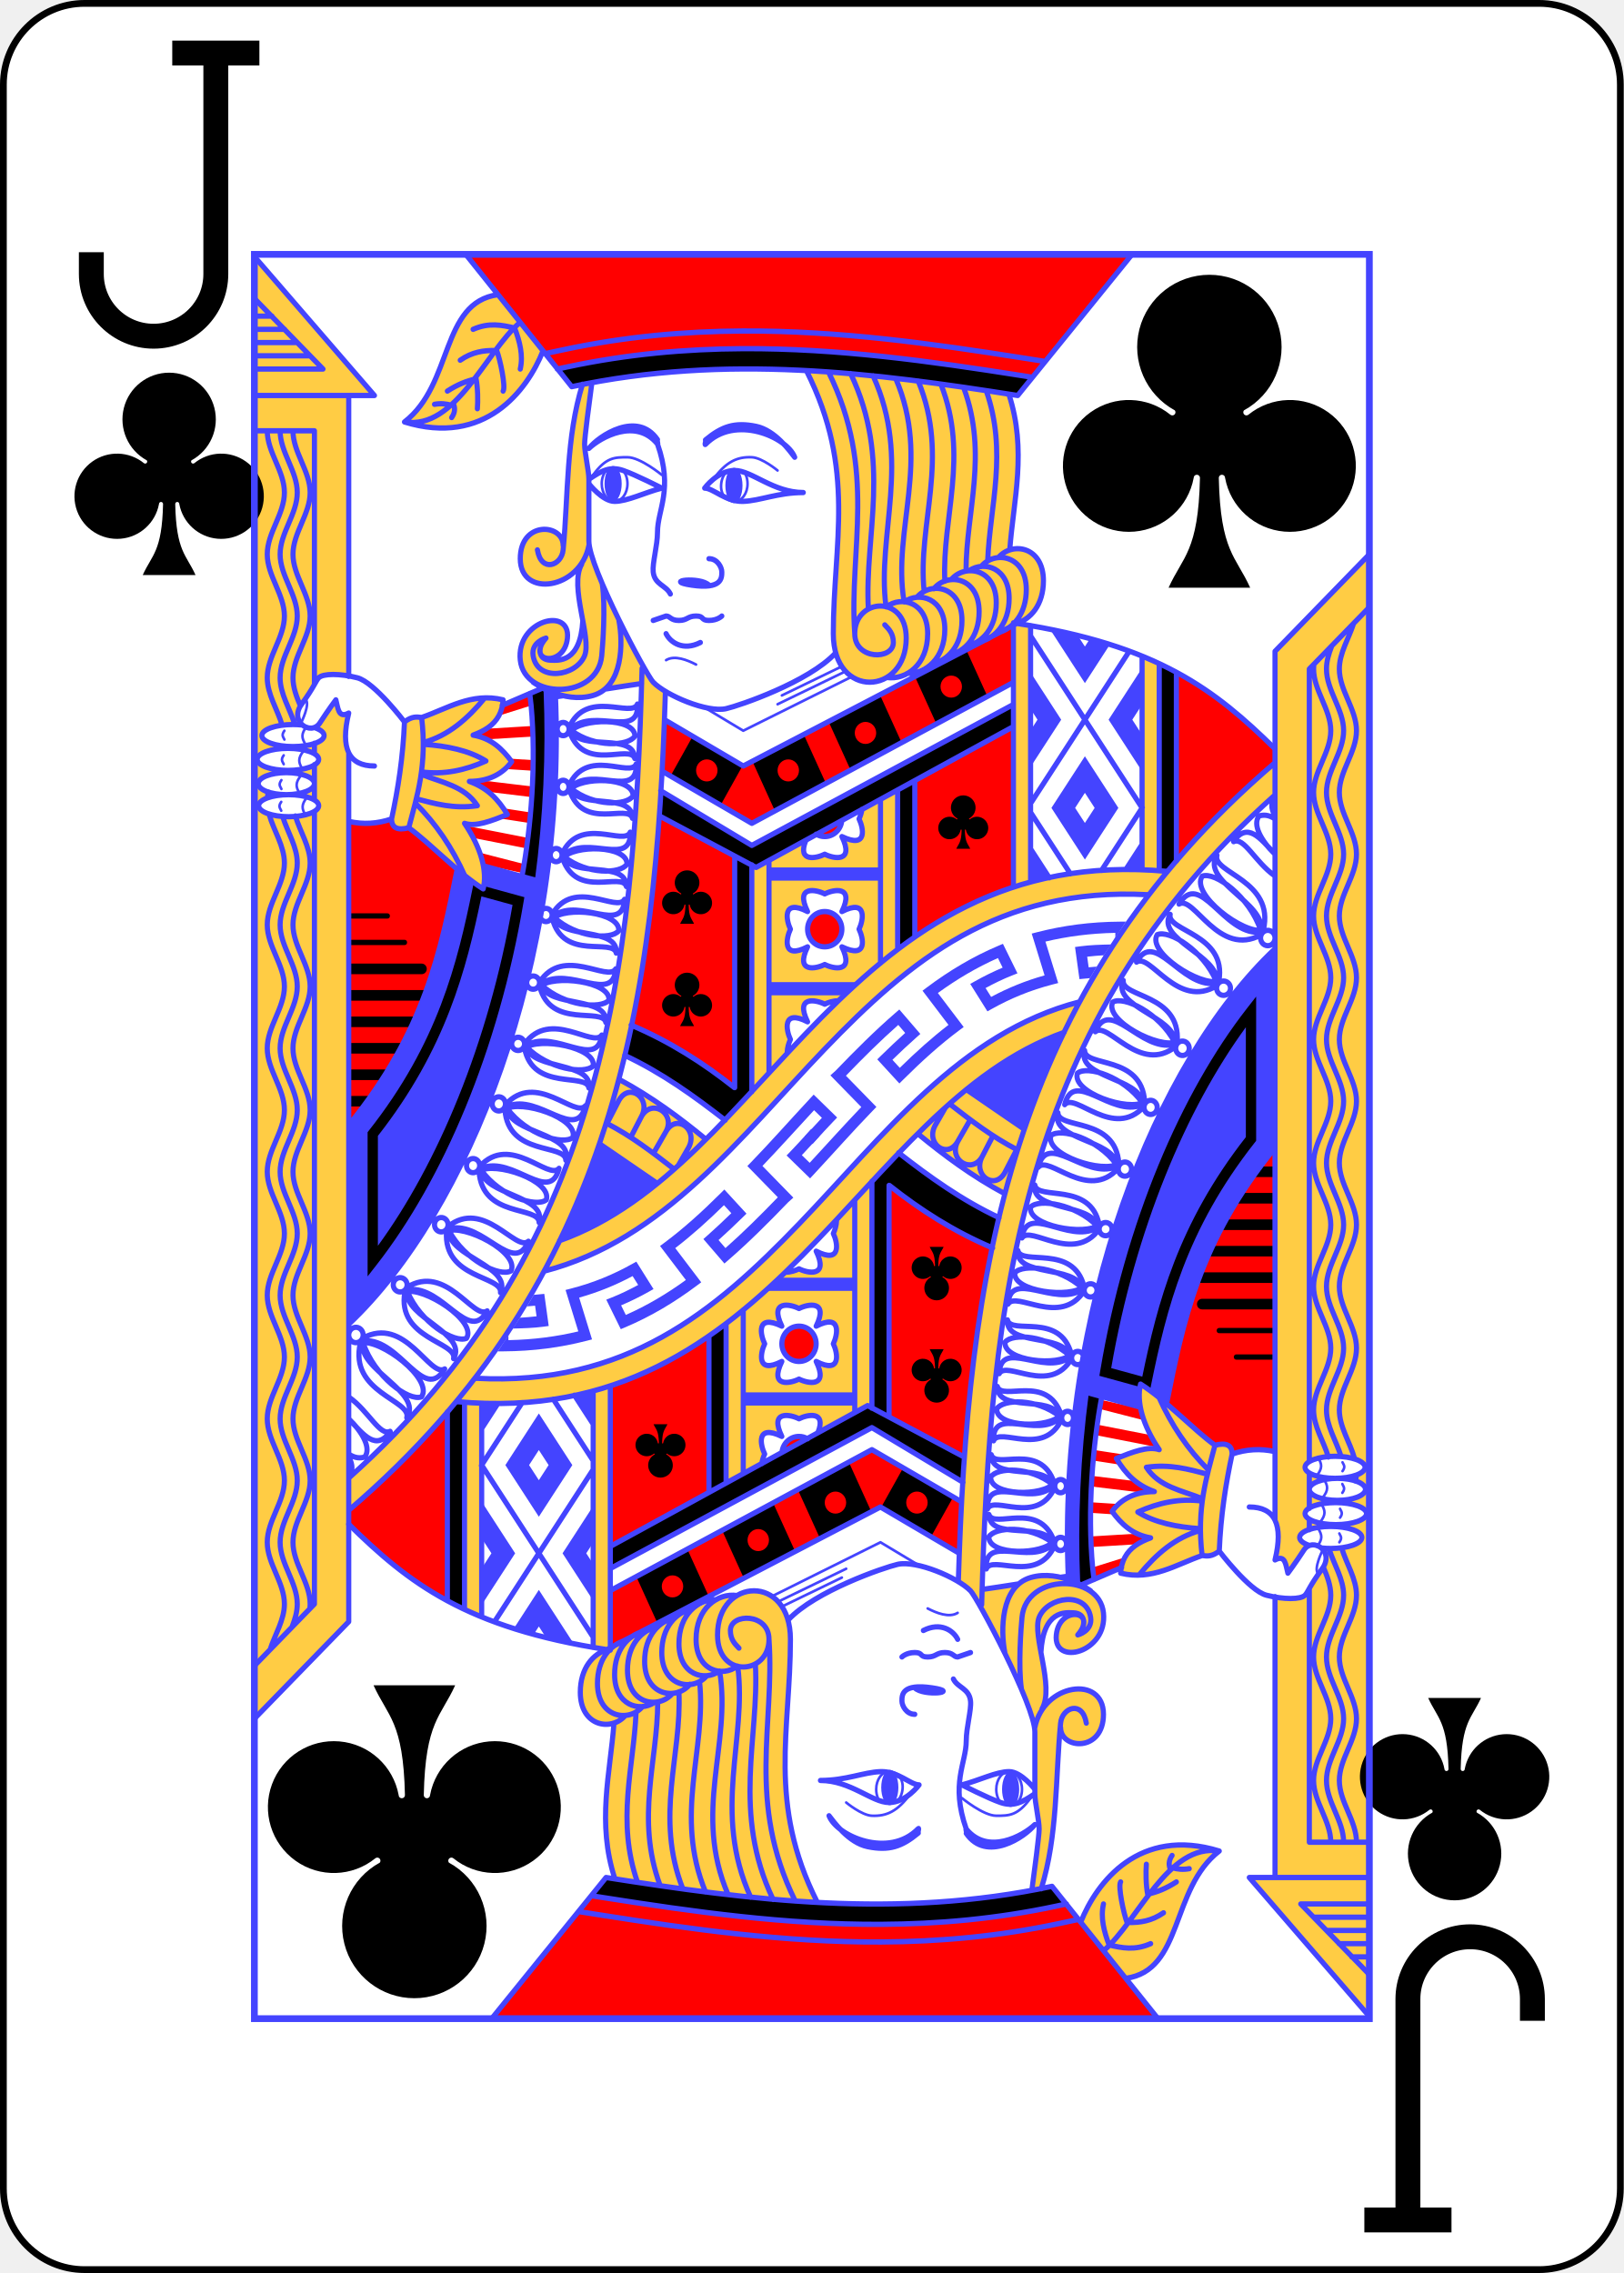
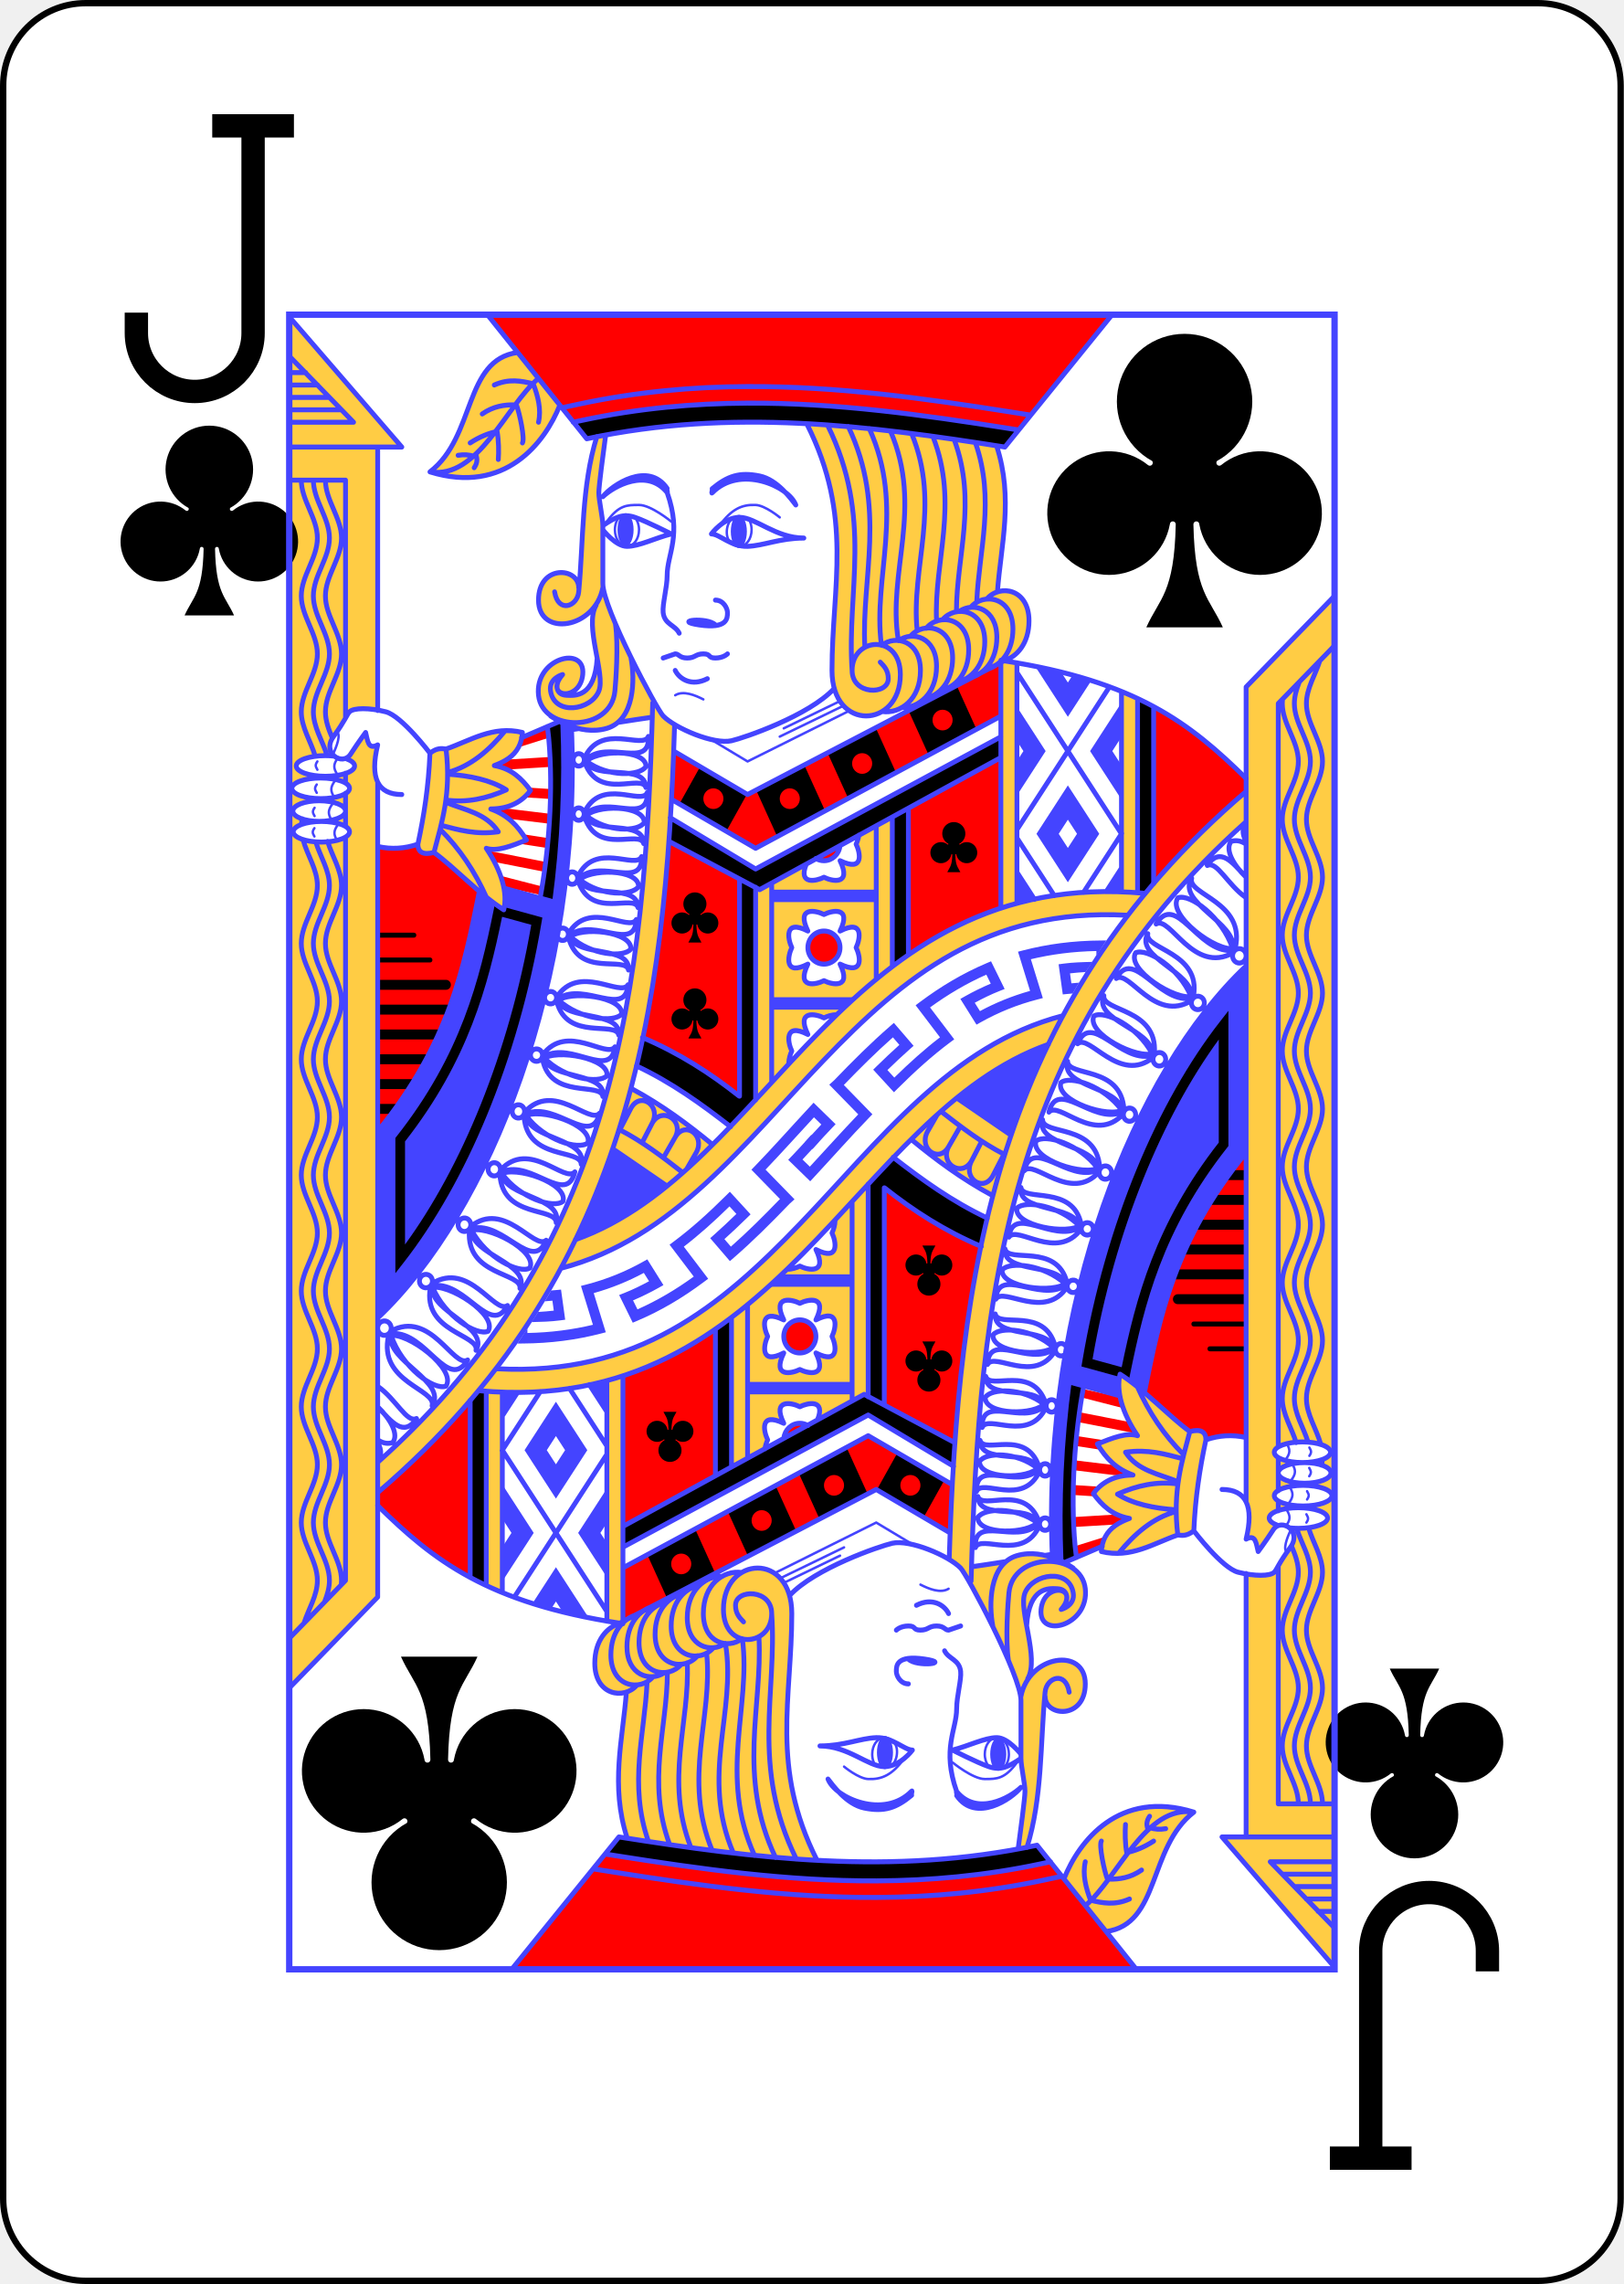
- <svg xmlns="http://www.w3.org/2000/svg" xmlns:xlink="http://www.w3.org/1999/xlink" height="336" preserveAspectRatio="none" viewBox="-120 -168 240 336" width="240">
+ <svg xmlns="http://www.w3.org/2000/svg" xmlns:xlink="http://www.w3.org/1999/xlink" height="360" preserveAspectRatio="none" viewBox="-128 -180 256 360" width="256">
  <defs>
    <symbol id="C-J_svg__h" viewBox="-500 -500 1000 1000" preserveAspectRatio="xMinYMid">
      <path d="M50-460h200m-100 0v710a100 100 0 0 1-400 0v-30" stroke="#000" stroke-width="80" stroke-linecap="square" stroke-miterlimit="1.5" fill="none" />
    </symbol>
    <symbol id="C-J_svg__a" viewBox="-600 -600 1200 1200" preserveAspectRatio="xMinYMid">
      <path d="M30 150c5 235 55 250 100 350h-260c45-100 95-115 100-350a10 10 0 0 0-20 0 210 210 0 1 1-74-201 10 10 0 0 0 14-14 230 230 0 1 1 220 0 10 10 0 0 0 14 14 210 210 0 1 1-74 201 10 10 0 0 0-20 0Z" />
    </symbol>
    <symbol id="C-J_svg__g" preserveAspectRatio="none" viewBox="0 0 1300 2000">
      <path stroke="#44F" stroke-linecap="round" stroke-linejoin="round" stroke-width="3" fill="none" d="M524.942 513.716 570 540l126.33-61.127M61.131 535.04c-6.953 8.523-6.132 13.187-1.56 20.414m-2.135 7.295c-6.953 8.524-6.132 13.187-1.56 20.414m-1.519 7.5c-6.952 8.524-6.131 13.188-1.559 20.415m8.538 4.422c-6.953 8.523-6.132 13.186-1.56 20.414M35 540c-3.99 5.328-1.136 7.235 0 10m-.821 17.915c-3.99 5.328-1.136 7.234 0 10m-2.668 18.12c-3.99 5.327-1.136 7.234 0 10m-.206 14.63c-3.989 5.328-1.136 7.235 0 10M60 505c5 5-5 25-5 25m340-280c15-20 25-20 40-20s40 20 40 20m60 5c15-20 27.855-25.694 45-25 12.009.486 30 15 30 15m-179.851.272c2.982 3.656 4.851 8.9 4.851 14.728 0 11.046-6.716 20-15 20-8.284 0-15-8.954-15-20 0-6.19 2.11-11.724 5.422-15.392m162.6 5.46c1.259 2.926 1.978 6.317 1.978 9.932 0 11.046-6.716 20-15 20-8.284 0-15.87-6.052-15.87-17.097 0-6.372 2.234-12.049 5.716-15.711M610 510l78.911-37.135M615 500l69.819-32.856M480 460c10.058-6.05 25 0 35 5" />
      <use xlink:href="#C-J_svg__a" height="75" width="75" transform="matrix(1 0 0 .972 467 692.036)" />
      <use xlink:href="#C-J_svg__a" height="75" width="75" transform="matrix(1 0 0 .972 467 808.036)" />
      <use xlink:href="#C-J_svg__a" height="75" width="75" transform="matrix(1 0 0 .972 789 607.036)" />
    </symbol>
    <symbol id="C-J_svg__f" preserveAspectRatio="none" viewBox="0 0 1300 2000">
      <path stroke="#44F" stroke-linecap="round" stroke-linejoin="round" stroke-width="6" fill="none" d="m921.558 121.325-25.06-3.83c-105.512-16.133-214.303-31.176-327.25-30.61-67.768.34-137.033 6.298-207.98 21.011l-22.184 4.6M425 415c5 25 5 75-30 85s-70-15-70-15m-215-6.552V160M0 1660l110-110V565.476m-.048 858.315c314.127-261.101 358.266-584.624 369.286-928.327M355.727 1118.1c243.05-83.732 335.925-451.871 708.246-418.671m-726.175 453.229c139.583-35.032 229.006-152.448 327.118-251.727 98.724-99.9 202.375-184.191 377.154-174.997M452.012 469.223C442.44 813.792 407.376 1129.21 110 1387.2m965-913.267v213.594m-20-223.447v234.333m-20-242.953v241.937M905 420.772V711.33m-20-293.637V717.28m3.351-299.037c165.336 24.8 232.033 75.753 301.702 142.32m-778.944 424.69c28.189 14.13 52.952 32.588 77.587 51.208m-63.621-101.327c39.019 20.445 70.87 43.71 100.957 67.668m-94.368-94.825c43.893 20.068 81.163 46.299 117.275 73.607M439.2 873.673c45.426 18.698 84.555 43.2 120.343 70.782M475.757 586.08 580 645l305.052-159.79M473.693 607.989 580 670l305.077-159.802m-413.016 126.29L585 695l299.973-159.663M560 682.157v262.408m20-252.538v257.327m20-262.407v240.492m130-309.623v185.676m20-196.247v180.717m20-191.082v176.714M478.285 527.592 570 580l319.196-161.726M685 765a20 20 0 0 0-20-20 20 20 0 0 0-20 20 20 20 0 0 0 20 20 20 20 0 0 0 20-20v0m-40-20c-15-30 10-25 20-20 10-5 35-10 20 20 30-15 25 10 20 20 5 10 10.599 34.355-20 20 15 30-10 25-20 20-10 5-35 10-20-20-30 15-25-10-20-20-5-10-10-35 20-20v0m-23.778 159.55c.06-5.038 1.919-10.831 3.778-14.55-5-10-10-35 20-20-15-30 10-25 20-20 3.933-1.966 10.186-3.933 15.413-3.77m-25.48-188.945A19.908 19.908 0 0 0 665 660c10.345 0 18.856-7.855 19.894-17.926m23.576-13.042c-.612 4.025-2.04 8.11-3.47 10.968 5 10 10.599 34.355-20 20 15 30-10 25-20 20-9.483 4.741-32.455 9.483-22.013-15.623M402.493 1008.33l67.145 44.763m435.725-620.048 129.764 194.647m.234-.732-47.642 71.463m-81.9-64.693 45.682 68.523m68.494-252.244L905.982 621.026m-.432 53.763 21.318 31.977m89.298-9.553 18.834-28.25m-596.075 331.712 12.606-23.725c12.106-20.216 39.572-3.424 28.547 17.13l-14.46 24.478m14.46-24.477c12.105-20.216 37.365-2.357 26.34 18.198l-12.107 20.494m-83.202-47.52 14.082-26.501c12.105-20.216 37.365-2.357 26.34 18.198M70 487.069V200H0m70 366.092v-11.905m0 64.245v-40.025M0 1600l70-70V631.363M0 160h140L0 2.5M0 130h80L0 50m315 845a7.5 7.5 0 0 1-7.5 7.5 7.5 7.5 0 0 1-7.5-7.5 7.5 7.5 0 0 1 7.5-7.5 7.5 7.5 0 0 1 7.5 7.5v0m0 0c30-40 80 5 90-10m-90 15c9.92 49.006 72.409 27.16 75 45m-72.033-48.796C350.854 878.304 400 925 405 885m-15 60c5-30-66.33-20.364-72.418-46.242C342.272 923.29 385 930 395 920m0 0c4.031-20.98-63.4-33.217-80-20m17.448-74.874a7.46 7.5 0 0 1-7.022 7.916 7.46 7.5 0 0 1-7.874-7.06 7.46 7.5 0 0 1 7.022-7.915 7.46 7.5 0 0 1 7.874 7.059v0m0 0c27.52-41.649 79.731.42 88.81-15.126m-88.526 20.118c12.637 48.359 73.452 22.978 77.04 40.641m-74.309-44.601c31.642-19.749 83.102 24.062 85.794-16.158m-11.486 60.759c3.26-30.237-67.029-16.541-74.545-42.029 25.913 23.082 68.727 27.34 78.09 16.784m0 0c2.81-21.176-64.85-29.54-80.584-15.396m14.37-81.813a7.124 7.5 0 0 1-6.53 8.077 7.124 7.5 0 0 1-7.673-6.874 7.124 7.5 0 0 1 6.53-8.078 7.124 7.5 0 0 1 7.672 6.875v0m0 0c25.359-42.278 76.13-1.433 84.456-17.187m-84.075 22.17c13.127 48.053 70.631 21.265 74.444 38.84m-71.923-42.862c29.775-20.479 79.868 22.124 81.554-18.148m-9.631 61.01c2.448-30.304-64.358-14.978-72.093-40.284 25.246 22.472 66.216 25.733 74.922 14.964m0 0c2.219-21.237-62.563-28.025-77.273-13.52m11.128-73.528a6.852 7.5 0 0 1-5.623 8.638 6.852 7.5 0 0 1-7.892-6.156 6.852 7.5 0 0 1 5.623-8.638 6.852 7.5 0 0 1 7.892 6.156v0m0 0c20.982-44.415 72.84-8.312 79.582-24.76m-78.826 29.69c16.35 46.688 69.352 14.8 74.385 31.965m-72.285-36.2c26.925-23.096 78.27 14.82 76.726-25.455m-4.441 61.655c-.032-30.414-62.847-9.104-72.245-33.617 25.955 20.107 65.47 19.652 72.969 8.134m0 0c.46-21.358-62.15-22.264-75.109-6.481m7.302-82.28a6.762 7.5 0 0 1-5.549 8.638 6.762 7.5 0 0 1-7.787-6.155 6.762 7.5 0 0 1 5.549-8.638 6.762 7.5 0 0 1 7.787 6.155v0m0 0c20.705-44.414 71.877-8.31 78.53-24.76m-77.783 29.691c16.133 46.688 68.434 14.8 73.4 31.965m-71.329-36.2c26.57-23.096 77.236 14.82 75.712-25.455m-4.383 61.655c-.031-30.414-62.016-9.104-71.29-33.617 25.613 20.107 64.606 19.652 72.005 8.134m0 0c.453-21.358-61.329-22.264-74.115-6.482m-.617-70.649a6.924 7.5 0 0 1-5.482 8.79 6.924 7.5 0 0 1-8.114-5.939 6.924 7.5 0 0 1 5.482-8.788 6.924 7.5 0 0 1 8.114 5.937v0m0 0c20.172-44.972 73.387-10.296 79.818-26.923m-78.94 31.832c17.59 46.228 70.394 12.902 75.873 29.925m-73.85-34.216c26.666-23.823 79.404 12.68 76.917-27.541m-3.067 61.757c-.732-30.403-63.693-7.386-73.751-31.635 26.682 19.393 66.587 17.859 73.896 6.14m0 0c-.028-21.363-63.293-20.56-76.019-4.43m-75.003 422.41a7.73 8.033 0 0 1-8.614 6.994 7.73 8.033 0 0 1-6.73-8.952 7.73 8.033 0 0 1 8.614-6.994 7.73 8.033 0 0 1 6.73 8.953v0m0 0c35.715-38.606 81.208 15.761 93.322 1.12m-93.95 4.195c3.99 53.393 70.658 38.328 71.067 57.632m-67.555-61.28c35.89-14.734 80.297 41.324 90.438-.546m-22.883 61.826c8.884-31.24-65.294-30.31-68.27-58.615 22.174 29.303 65.04 42.016 76.526 32.69m0 0c6.76-21.777-60.682-43.59-79.323-31.707m-29.438 64.735a7.673 8.013 0 0 1-8.611 6.894 7.673 8.013 0 0 1-6.601-8.993 7.673 8.013 0 0 1 8.611-6.895 7.673 8.013 0 0 1 6.601 8.994v0m0 0c35.786-38.17 80.466 16.492 92.617 2.003m-93.287 3.293c3.494 53.295 69.797 38.9 70.035 58.16m-66.517-61.766c35.752-14.356 79.338 41.981 89.77.313m-23.253 61.452c9.09-31.076-64.543-30.852-67.25-59.113 21.753 29.439 64.189 42.526 75.67 33.333m0 0c6.9-21.658-59.849-44.056-78.455-32.38m-36.445 62.888a7.898 8.152 0 0 1-9.768 5.591 7.898 8.152 0 0 1-5.417-10.083 7.898 8.152 0 0 1 9.768-5.59 7.898 8.152 0 0 1 5.417 10.082v0m0 0c41.975-32.814 79.54 29.179 94.014 16.5m-95.464-11.276c-4.174 54.178 65.425 50.061 62.873 69.478m-58.768-72.556c38.486-8.856 74.693 54.653 91.36 14.353m-32.592 58.203c13.765-29.85-61.244-41.14-59.899-70.002 17.878 33.026 59.188 52.832 72.213 45.377m0 0c10.168-20.716-54.549-53.693-75.187-44.853m-46.547 63.697a8.084 8.122 0 0 1-10.525 4.484 8.084 8.122 0 0 1-4.463-10.574 8.084 8.122 0 0 1 10.525-4.484 8.084 8.122 0 0 1 4.463 10.574v0m0 0c46.14-27.976 77.917 37.499 93.971 26.5m-95.991-21.48c-9.891 53.224 61.377 56.662 56.757 75.624m-52.258-78.231c40.094-4.618 70.332 62.213 91.492 24.087m-39.234 54.144c17.119-28.087-58.05-47.373-53.675-75.823 14.756 34.651 54.74 58.735 68.773 52.756m0 0c12.507-19.426-49.928-59.087-71.855-52.558m-49.471 52.58a8.414 8.715 0 0 1-11.224 4.093 8.414 8.715 0 0 1-3.953-11.625 8.414 8.715 0 0 1 11.225-4.093 8.414 8.715 0 0 1 3.952 11.625v0m0 0c49.745-26.853 78.519 45.406 95.909 34.71m-98.333-29.471c-13.72 56.334 60.095 64.816 54.068 84.812m-49.225-87.3c41.951-2.245 69.039 71.363 93.49 31.958m-44.265 55.342c19.603-28.926-57.24-54.644-50.853-84.816 13.087 38.102 53.066 66.587 68.032 61.13m0 0c14.25-19.962-48.045-66.642-71.247-61.126m-13.256-21.474c138.54-127.437 254.35-406.803 240.607-714.842M128.5 1363.393c8.2-9.592-2.313-28.257-18.5-43.393m0 40c7.738 5.04 13.61 4.707 18.5 3.393M110 1385c5.306-6.524 4.355-12.857 1.003-19.872M110 1320c17.69 18.562 31.778 36.964 48.47 14.665m-47.766-38.872c22.17 15.197 35.716 44.345 47.537 38.425m-47.928-347.382c88.672-105.989 107.121-197.833 126.14-289.792M15 200c0 24.267 20 45.733 20 70 0 24.267-20 45.733-20 70m2.257 294.906C22.49 653.366 35 670.807 35 690c0 24.267-20 45.733-20 70m1.199-150.676a54.338 54.338 0 0 0-.988 6.295M15 340c0 24.267 20 45.733 20 70 0 24.267-20 45.733-20 70 0 18.667 11.834 35.676 17.296 53.577M15 760c0 24.267 20 45.733 20 70 0 24.267-20 45.733-20 70 0 24.267 20 45.733 20 70 0 24.267-20 45.733-20 70 0 24.267 20 45.733 20 70 0 24.267-20 45.733-20 70 0 24.267 20 45.733 20 70 0 24.267-20 45.733-20 70 0 24.267 20 45.733 20 70 0 24.267-20 45.733-20 70 0 24.267 20 45.733 20 70 0 17.992-10.994 34.445-16.68 51.64M30 200c0 24.267 20 45.733 20 70 0 24.267-20 45.733-20 70m3.147 297.832C38.78 655.219 50 671.824 50 690c0 24.267-20 45.733-20 70m0-420c0 24.267 20 45.733 20 70 0 24.267-20 45.733-20 70 0 18.21 11.261 34.842 16.883 52.264M30 760c0 24.267 20 45.733 20 70 0 24.267-20 45.733-20 70 0 24.267 20 45.733 20 70 0 24.267-20 45.733-20 70 0 24.267 20 45.733 20 70 0 24.267-20 45.733-20 70 0 24.267 20 45.733 20 70 0 24.267-20 45.733-20 70 0 24.267 20 45.733 20 70 0 24.267-20 45.733-20 70 0 24.267 20 45.733 20 70 0 8.743-2.596 17.123-5.918 25.4M45 200c0 24.267 20 45.733 20 70 0 24.267-20 45.733-20 70m2.774 296.652C53.267 654.469 65 671.413 65 690c0 24.267-20 45.733-20 70m0-420c0 24.267 20 45.733 20 70 0 24.267-20 45.733-20 70 0 11.029 4.13 21.479 8.638 31.876M45 760c0 24.267 20 45.733 20 70 0 24.267-20 45.733-20 70 0 24.267 20 45.733 20 70 0 24.267-20 45.733-20 70 0 24.267 20 45.733 20 70 0 24.267-20 45.733-20 70 0 24.267 20 45.733 20 70 0 24.267-20 45.733-20 70 0 24.267 20 45.733 20 70 0 24.267-20 45.733-20 70 0 24.267 20 45.733 20 70 0 1.502-.077 2.993-.22 4.475M0 115h64.04M0 100h48.85M0 85h35.304M0 70h20.525M140 580c-29.95-.016-40.027-19.94-30-60-12.409 6.549-12.465-6.157-15-15 0 0-8.695 11.232-18.695 26.232S40 530 55 510s16.464-26.464 20-30c5-5 25-5 45 0s55 50 55 50c-1.704 40.187-7.5 76.003-15 110-16.58 5.56-33.036 6.416-49.377 2.902m-39.25-106.008c6.157 2.24 9.932 5.263 9.932 8.59 0 6.904-16.254 12.5-36.305 12.5-20.05 0-36.305-5.596-36.305-12.5 0-6.903 16.254-12.5 36.305-12.5 3.53 0 6.943.174 10.17.497M75 572.5A35.858 12.5 0 0 1 39.142 585a35.858 12.5 0 0 1-35.858-12.5A35.858 12.5 0 0 1 39.142 560 35.858 12.5 0 0 1 75 572.5v0M70 600a32.742 12.5 0 0 1-32.742 12.5A32.742 12.5 0 0 1 4.516 600a32.742 12.5 0 0 1 32.742-12.5A32.742 12.5 0 0 1 70 600v0m5 25a35 12.5 0 0 1-35 12.5A35 12.5 0 0 1 5 625a35 12.5 0 0 1 35-12.5A35 12.5 0 0 1 75 625v0m100-95c9.012-6.7 14.397-5.617 20-5 6.602 53.925-5.186 88.42-15 125-13.357 3.344-19.993-.02-20-10m35-115c30-10 58.099-28.711 95-20-.465 7.087-2.195 12.971-4.912 17.916-6.1 11.098-17.174 17.466-30.088 22.084 21.582 3.661 34.214 15.941 45 30-10.033 13.45-26.23 22.431-49.384 22.463C271.315 604.685 284.062 617.311 295 635c-18.492 7.153-37.007 14.354-50 10 19.29 27.697 26.76 54.112 21.773 74.31-29.698-18.115-61.71-51.734-86.773-69.31m88.59-147.135c-19.968 23.702-42.548 42.82-71.626 50.534l.314 2.013c27.15 1.82 53.022 6.851 72.722 18.898-24.548 10.717-49.297 15.727-74.99 12.402l-.156 2.754C218.16 598.765 244.968 602.452 260 625c-27.967 3.853-49.066-2.197-70.957-7.73l-1.28 4.911c23.946 23.099 43.122 50.723 57.776 82.638M409.668 492.69c15.885-2.427 31.2-4.717 41.922-6.162M340.523 503.13c2.789-.3 10.017-1.361 19.684-2.831m-71.397 11.03 47.735-19.89 3.637 2.779C343.136 565.525 339.937 637.433 330 710l-62.98-16.795m54.034-195.467c.59 4.567 1.12 9.137 1.594 13.71 6.125 64.647.077 137.84-10.709 193.962m331.864-573.234C701.96 244.697 675 327.057 675 430c0 75 85 70 85 5 0-50-60-45.311-60-5 0 30 45 30 45 10 0-10-5-15-10-20m-65.66-286.734C726.4 245.602 693.068 334.167 700 430m-4.81-294.927c48.26 98.566 16.053 183.258 20.658 266.387m5.503-263.866c45.155 96.517 4.145 179.666 15.029 261.376m11.355-258.233c41.295 93.23-4.038 170.597 9.713 252.602m16.505-249.799c37.353 87.708-1.183 161.464 6.958 238.512m19.498-235.006c33.11 81.81 1.072 151.58 4.616 223.483m22.071-219.178c28.606 75.47 2.72 140.802 2.65 207.296m23.588-203.944c24.95 69.449 4.407 130.388 1.698 191.728m24.67-187.792c21.365 63.523 5.329 120.003 1.027 176.354m-143.53 144.64C760.058 482.814 785 465.21 785 430c0-35.78-30.724-43.554-48.2-30.312m24.594 75.296C783.006 475.603 805 458.064 805 425c0-35.174-29.693-43.284-47.303-30.966m31.793 70.333C808.17 460.965 825 443.922 825 415c0-38.859-36.24-44.685-52.39-26.43m36.808 65.81C828.128 451.01 845 433.96 845 405c0-39.224-36.924-44.792-52.84-25.909m37.675 65.212C848.378 440.754 865 423.743 865 395c0-39-36.504-44.727-52.566-26.23m33.91 70.213C864.27 434.82 880 417.962 880 390c0-34.529-28.614-42.977-46.321-31.623m34.026 70.264C885.06 423.957 900 407.251 900 380c0-39.087-36.667-44.753-52.673-26.106m40.274 64.775C905 414.024 920 397.306 920 370c0-38.91-36.337-44.7-52.455-26.357M393.488 145.734C390.692 165.756 385 207.455 385 215c0 10 5 30 5 40v70c0 30 67.094 152.094 75 160 15 15 63.177 34.874 85 30 15.768-3.522 96.225-30.183 127.66-63.115M382.577 147.228C363.268 207.665 366.103 272.149 360 335c-1.733 17.844-25.582 26.283-30 0m60-5c-10 50-80 60-80 15 0-43.27 50-40 50-15m21.642 21.232c-15 25 12.013 83.235 3.358 103.768-9.923 23.54-55 30-60 0-2.6-15.596 15-20 15-20m42.947-20c-2.874 48.28-28.15 45.347-37.947 45-14.99-.53-15-15-5-25m65.624-61.475c4.03 25.81.438 70.852-.624 81.475-5 50-90 50-95 5s58.774-61.204 55-25c-3.544 33.995-49.455 27.568-25 0m140-5c5 10 20 20 40 10m-55-25 15-5c5 0 5 5 15 5s10-5 20-5 5 5 15 5 15-5 15-5M390 220c11.318-14.134 56.376-43.415 80-10-1.4-1.496 1.277 6.539 0 5-25.008-30.136-66.371-7.783-80 5v0m240 10c-5.438-6.79-22.697-30.54-45-35-25-5-40 0-59.073 15.4 1.4-1.495-1.412 6.417 0 5C560.27 180.948 621.088 207.037 630 230v0m-160-15c18.673 51.658 0 74.505 0 100 0 15-6.095 35.06-5 45 1.595 14.471 15 15 20 25m45-10c-10-10-55-5-20 0s35-7.929 35-15c0-5-5-15-15-15m-5-80s15-20 35-20 45 25 80 25c-30 0-50.011 9.323-70 10-20.5.695-35-15-45-15m-135-10c15-10 25-15 40-10s45 20 45 20m0 0c-20 5-40 15-55 15-14.142 0-30-20-30-20M246.47 0 370 150c180.66-37.466 351.908-15.7 520 10L1023.334 0m-116.54 139.3-13.317-2.036c-105.3-16.1-212.93-30.902-324.065-30.362-66.68.325-134.623 6.172-204.082 20.577l-12.231 2.537m-69.053-84.328C216.752 54.57 232.09 147.182 175 190c93.311 27.993 143.088-35.437 161.516-80.608M175 190c59.99 9.23 94.425-79.494 134.753-112.881M310 130c3.622-15.522-.587-31.178-6.695-46.867M255 85c18.364-7.903 33.498-4.91 48.503-1.48M240 120c13.663-9.296 27.374-11.325 41.122-10.975M290 155c3.267-4.481-3.393-36.023-7.714-46.574M225 155c11.905-7.533 22.973-11.691 33.555-13.886M260 175c.69-8.732.615-23.442-1.616-34.617M210 170c7.27-1.286 13.646-.613 19.568 1.056M230 185c4.485-6.253 3.934-11.496 1.8-16.426" />
    </symbol>
    <symbol id="C-J_svg__e" preserveAspectRatio="none" viewBox="0 0 1300 2000">
      <path d="m585 695-112.856-59.18c.731-9.553 1.333-18.454 1.722-27.602L580 670l305.039-160.324-.053 25.051zM439.549 873.41c-2.2 11.53-4.911 23.275-7.842 34.768 43.85 19.867 81.12 46.098 116.906 73.456 10.374-10.762 21.013-21.808 31.527-32.625l-.117-256.779-20.258-10.25.006 262.53c-36.017-27.637-75.146-52.14-120.222-71.1Zm310.716-85.641-.604-180.377 20.091-10.554.412 176.78c-6.544 4.53-13.14 9.181-19.899 14.151zm324.92-313.856c-6.31-3.433-13.043-6.743-20.117-9.89l-.189 234.526c2.932.357 6.003.605 9.371 1.009 3.682-3.877 7.134-7.871 10.693-11.942zM330 710c10.133-73.998 13.26-147.311 10-220l-18.949 7.817a492.988 492.988 0 0 1 1.597 13.631c6.125 64.647.077 137.84-10.633 193.87zM110.427 966h16.215l9.031-12h-25.04zm-.205-30h38.588l6.19-12h-45.6zm.082-60h72.578l4.926-12h-78.085zm.123 30h56.65l6.158-12h-63.013zm-.123-60h85.714l4.516-12h-90.23zm.58-30H195a6 6 0 1 0 0-12h-84.696zm-.87-33H175c4.057.057 4.057-6.057 0-6h-64.986zm0-30H155c4.057.057 4.057-6.057 0-6h-45.567zm145.617-40.064-1.3 6.197c-17.76 84.66-40.19 174.694-120.991 274.336L132 995.12v163.473l10.682-13.32c76.408-95.293 141.945-241.846 171.152-411.163l.934-5.404zm9.094 14.845L301 737.455c-27.925 157.173-87.591 294.068-157 386.414V999.31c79.262-98.45 103.144-188.696 120.725-271.528zm489.61-174.92-25.054-53.687-59.849 30.324 25.747 55.171M712.5 530c6.904 0 12.5 5.596 12.5 12.5s-5.596 12.5-12.5 12.5-12.5-5.596-12.5-12.5 5.596-12.5 12.5-12.5zm57.568-51.64 25.16 53.914 59.387-31.313-24.425-52.34zm42.432-.86c6.904 0 12.5 5.596 12.5 12.5s-5.596 12.5-12.5 12.5S800 496.904 800 490s5.596-12.5 12.5-12.5zm-231.775 97.267 26.03 55.778 59.722-30.594-26.014-55.744zM622.5 572.5c6.904 0 12.5 5.596 12.5 12.5s-5.596 12.5-12.5 12.5S610 591.904 610 585s5.596-12.5 12.5-12.5zm-111.572-25.996-25.942 45.227 58.425 32.917 25.905-45.162zm26.793 31.3c3.974 5.646 2.62 13.443-3.025 17.417-5.646 3.974-13.443 2.62-17.417-3.025-3.974-5.646-2.62-13.443 3.025-17.417 5.646-3.974 13.443-2.62 17.417 3.025zM906.793 139.3l-13.316-2.036c-105.3-16.1-212.93-30.902-324.065-30.362-66.68.325-134.623 6.172-204.082 20.577l-12.118 2.404L370 150c180.66-37.466 351.908-15.7 520 10l16.937-20.325L1040-20" />
    </symbol>
    <symbol id="C-J_svg__d" preserveAspectRatio="none" viewBox="0 0 1300 2000">
      <path fill="#44F" d="M599.754 695H730.09l-.205 15h-129.72Zm0 130h103.858l-15.188 15h-87.85zm305.34-350.896-.1 41.316 8.055 12.08-8.111 12.168-.1 41.611L940.69 527.5zm129.521-4.565-38.64 57.961L1035 586.037l-.137-41.668-11.246-16.869 11.135-16.701Zm-107.162-44.822 40.881 61.32 29.14-43.71-23.673-5.954-5.467 8.201-7.668-11.506zm40.881 144.246L929.309 627.5l39.025 58.537 19.512-29.267 19.511-29.27-19.511-29.27Zm0 41.463.375.562 11.006 16.512-11.006 16.512-.375.562-11.383-17.074Zm-63.348 100.991c6.917-1.744 13.964-3.413 21.508-4.781l-21.22-31.594zm111.296-14.15L1035 668.942l.136 28.572c-6.24-.106-12.53-.21-18.854-.249zm-660.34 420.553c17.996-36.037 33.178-72.46 46.355-109.484l67.413 44.867c-34.97 27.774-72.265 50.526-113.768 64.617zm642.893-335.531c-12.064.256-24.522.617-35.75 2.09l-6.263.822 5.176 36.404 5.926-.548c2.12-.196 4.246-.385 6.381-.564l7.838-13.064c-3.163.24-6.295.505-9.425.77l-1.71-12.023a349.042 349.042 0 0 1 19.417-1.62l25.792-38.154-6.244.032c-35.369.172-67.446 4.464-97.202 11.935l-6.443 1.617 15.004 47.362c-22.248 6.063-42.873 14.283-62.326 24.421l-6.485-10.062c10.007-5.255 20.197-10.13 30.735-14.184l6.453-2.482-16.92-33.457-5.346 2.197c-29.992 12.327-57.417 28.353-83.214 47.127L779 834.713l30.283 38.77c-19.26 14.384-37.967 30.71-56.785 48.675l-8.586-9.092c9.248-8.732 18.515-17.2 27.775-25.191l4.79-4.133-24.512-27.72-4.666 3.933c-23.766 20.027-46.627 42.187-69.653 65.48l-6.052 5.276 36.04 35.894c-19.626 19.929-39.407 41.357-60.193 63.215l-9.138-8.662a1267.085 1267.085 0 0 0 15.857-16.63l4.268-4.567-9.135-8.533-4.266 4.566c-6.535 6.996-13.086 13.999-20.011 20.99l-4.496 4.54 27.386 25.958 4.301-4.496c24.08-25.18 46.478-49.853 68.615-72.064l4.412-4.428-35.529-35.387c20.305-20.457 40.44-39.89 61.05-57.586l8.036 9.088c-9.373 8.222-18.736 16.746-28.057 25.664l-4.486 4.293 25.793 27.317 4.547-4.399c21.802-21.086 43.16-39.847 65.183-55.798l5.25-3.803-30.105-38.541c21.998-15.54 45.136-28.915 70.021-39.631l5.495 10.865c-10.954 4.536-21.63 9.585-31.916 15.238l-5.875 3.229 20.05 31.103 5.096-2.771c21.955-11.94 45.27-21.298 70.961-27.719l6.451-1.611-14.88-46.979c25.176-5.852 52.103-9.35 81.472-9.92l.029 5.028M-10 1670l120-120M340 490c3.26 72.689.133 146.002-10 220l-63.003-16.796c1.771 9.448 1.717 18.248-.224 26.106-10.167-6.202-20.606-14.22-30.632-22.529-18.707 92.222-37.156 184.066-125.984 289.529l.005 225.473C248.84 1085.098 364.64 805.808 350.936 497.821M428.258 260a10 20 0 0 1-10 20 10 20 0 0 1-10-20 10 20 0 0 1 10-20 10 20 0 0 1 10 20zm140.871 2.032a10 20 0 0 1-10 20 10 20 0 0 1-10-20 10 20 0 0 1 10-20 10 20 0 0 1 10 20z" />
    </symbol>
    <symbol id="C-J_svg__c" preserveAspectRatio="none" viewBox="0 0 1300 2000">
      <path fill="red" d="M246.47 0 370 150c180.66-37.466 351.908-15.7 520 10L1023.334 0H246.471zm638.317 420.898L570 580l-91.814-52.258c-.875 19.933-1.787 39.647-2.655 58.81L580 645l305.053-159.79-.053-.81-.213-63.502zm190.268 52.946.265 213.345c33.76-38.277 71.636-75.149 114.618-110.734l.09-16.514c-34.801-32.653-68.885-62.03-114.973-86.097zm-754.409 25.67-31.623 9.654-4.378 13.883 38.001-11.602-2-11.935zm3.471 35.115-54.023 3.178-10.244 7.115 10.877 4.869 54.576-3.209-1.186-11.953zm560.87.486-114.758 61.469-.315 177.201c34.85-23.34 72.832-43.004 115.188-56.514l-.116-182.156zm-587.778 36.512c-.59 2.677-2.48 10.377-3.662 11.793l31.78 1.986.007-12.021-28.125-1.758zm-3.662 11.793-.639-.04c.168.376.388.34.639.04zm-35.928 11.47c-6.031.091 10.896 11.592 14.592 14.352l52.041 6.123.475-12.027-61.166-7.195c-2.922-.894-4.825-1.27-5.942-1.252zm33.008 33.079c12.431 3.658-11.979 11.314-6.178 11.207l36.916 5.545 1.469-11.914-32.207-4.838zm181.434 8.52c-5.895 81.122-15.634 160.539-32.645 237.536 45.21 18.345 84.338 42.848 120.355 70.485l.012-262.834-87.722-45.188zM160 640c-16.58 5.56-33.037 6.415-49.69 2.5l-.154 344.1c88.828-105.753 107.279-197.597 126.27-289.582C216.343 680.41 196.64 661.669 180 650c-13.357 3.344-19.993-.02-20-10zm524.895 2.074-29.963 15.211A19.91 19.91 0 0 0 665 660c10.345 0 18.857-7.855 19.895-17.926zm-437.264 5.832 6.865 13.522 63.545 12.095.897-12.043-71.307-13.574zm14.978 30.313 3.56 13.258 47.112 10.033 2.356-10.035-53.028-13.256zM665 745a20 20 0 0 0-20 20 20 20 0 0 0 20 20 20 20 0 0 0 20-20 20 20 0 0 0-20-20z" />
    </symbol>
    <symbol id="C-J_svg__b" preserveAspectRatio="none" viewBox="0 0 1300 2000">
      <path fill="#FC4" d="M0 2.5V1660l110-110-.018-126.234c105.297-87.529 180.256-182.164 233.801-282.25a1003.565 1003.565 0 0 1-5.742 10.634c139.339-34.523 228.763-151.939 326.875-251.218 98.724-99.9 202.374-184.192 377.621-174.983 7.526-8.934 14.813-17.827 21.885-26.592-4.277-.38-8.507-.689-12.711-.964 1.155.06 2.313.123 3.467.181l-.381-234.674a327.883 327.883 0 0 0-19.758-8.468l.096 242.091 2.074.11c-159.046-6.045-265.296 63.26-356.08 148.363 22.003-20.657 44.856-40.363 69.137-58.226l-.137-180.627c-13.882 7.38-27.814 14.801-41.71 22.193-.637 3.926-2.025 7.877-3.419 10.664 5 10 10.599 34.355-20 20 15 30-10 25-20 20-9.483 4.741-32.455 9.483-22.013-15.623l29.81-16.09C643.527 663.861 614.288 679.411 585 695l-5.035-2.8.258 256.519c-29.078 30.451-58.047 60.053-88.42 86.33 11.695-10.162 23.153-20.85 34.416-31.988-30.274-24.219-62.124-47.483-101.276-67.924a1292.062 1292.062 0 0 1-22.597 73.062l67.293 44.893.183.16c-34.985 27.602-72.212 50.297-113.845 64.63 95.578-192 116.2-403.262 123.261-622.42-17.428-7.746-13.268-13.827-27.006-26.034.041-.67.072-1.285.118-1.985C431.014 428.206 390 348.455 390 325v-70c0-10-5-30-5-40s10-80 10-80l-10 5c-21.326 60.667-18.827 125.689-24.732 189.611C360 305 310 301.73 310 345c0 37.916 49.696 36.786 71.482 5.906-8.809 15.273-2.758 42.101 1.586 64.871-2.995 47.504-28.271 44.57-38.068 44.223-6.795-.24-10.502-3.35-11.604-7.604C337.372 463.072 362.42 459.76 365 435c3.774-36.204-60-20-55 25 1.226 11.03 7.257 19.357 15.37 24.953 0 0 34.63 25.047 69.63 15.047 5.769-1.648 10.586-4.383 14.627-7.611 15.899-2.121 31.18-4.404 41.86-5.875-10.318 337.82-49.099 647.023-341.487 900.685l-.021 15.73-.12-838.238c-4.802-9.884-4.812-24.568-.006-44.078v-.54C97.595 526.438 97.524 513.806 95 505c0 0-8.695 11.232-18.695 26.232-1.838 2.757-4.228 4.45-6.809 5.268l1.877.395c6.157 2.24 9.932 5.262 9.932 8.59 0 6.903-16.254 12.5-36.305 12.5-20.05 0-36.305-5.597-36.305-12.5 0-6.904 16.254-12.5 36.305-12.5 3.53 0 6.943.172 10.17.495l1.066.225C50.314 529.013 47.518 519.976 55 510c15-20 16.464-26.464 20-30 4.147-4.147 18.62-4.842 34.848-2.11L109.803 160H140Zm284.047 43.188C216.752 54.569 232.09 147.181 175 190c93.311 27.993 143.087-35.436 161.516-80.607ZM640 125c63.111 116.225 35 199.881 35 305 0 39.694 23.81 56.979 46.227 54.82 43.936-3.505 110.424-43.307 166.375-66.15C905 414.024 920 397.306 920 370c0-10-5-40-39.271-35.008C885.775 268.892 906.967 202.614 865 125Zm249.127 293.31-4.094 2.038.08 296.918a581.442 581.442 0 0 1 20.032-5.891l-.413-290.592a4569.01 4569.01 0 0 1-15.605-2.472zM340 435c-2.607 2.94-4.409 5.635-5.553 8.07 1.17-2.777 3.047-5.564 5.553-8.07Zm-69.898 67.754c-27.606.245-50.727 14.121-75.102 22.246-5.603-.617-10.988-1.7-20 5-1.704 40.187-7.5 76.003-15 110 .007 9.98 6.643 13.344 20 10 25.063 17.576 57.075 51.196 86.773 69.31 4.988-20.198-2.484-46.613-21.773-74.31 12.993 4.354 31.508-2.847 50-10-10.938-17.69-23.686-30.315-44.385-37.537C273.77 597.43 289.967 588.449 300 575c-10.786-14.059-23.418-26.339-45-30 18.668-6.676 33.492-17.007 35-40-6.919-1.633-13.528-2.303-19.898-2.246zM39.142 560A35.858 12.5 0 0 1 75 572.5 35.858 12.5 0 0 1 39.143 585a35.858 12.5 0 0 1-35.86-12.5 35.858 12.5 0 0 1 35.86-12.5Zm-1.884 27.5A32.742 12.5 0 0 1 70 600a32.742 12.5 0 0 1-32.742 12.5A32.742 12.5 0 0 1 4.516 600a32.742 12.5 0 0 1 32.742-12.5Zm2.742 25A35 12.5 0 0 1 75 625a35 12.5 0 0 1-35 12.5A35 12.5 0 0 1 5 625a35 12.5 0 0 1 35-12.5Zm610.322 108.72c5.069.03 10.928 1.905 14.678 3.78 10-5 35-10 20 20 30-15 25 10 20 20 5 10 10.599 34.355-20 20 15 30-10 25-20 20-10 5-35 10-20-20-30 15-25-10-20-20-5-10-10-35 20-20-9.375-18.75-3.125-23.828 5.322-23.78zm0 125c5.069.03 10.928 1.905 14.678 3.78 3.933-1.966 10.187-3.932 15.414-3.77l-14.746 14.53c.951-.927 1.915-1.84 2.87-2.764a1360.92 1360.92 0 0 0-14.49 14.22c.147-.145.29-.291.436-.437l-33.261 32.772c.06-5.04 1.918-10.832 3.777-14.551-5-10-10-35 20-20-9.375-18.75-3.125-23.828 5.322-23.78z" />
    </symbol>
    <path id="C-J_svg__i" d="M-82.4-130.4H82.4v260.8H-82.4z" />
  </defs>
-   <rect width="239" height="335" x="-119.5" y="-167.5" rx="12" ry="12" fill="#fff" stroke="#000" />
+   <rect width="255" height="359" x="-127.5" y="-179.5" rx="13" ry="13" fill="#fff" stroke="#000" />
  <use width="164.8" height="260.8" x="-82.4" y="-130.4" xlink:href="#C-J_svg__b" />
  <use transform="rotate(180)" width="164.8" height="260.8" x="-82.4" y="-130.4" xlink:href="#C-J_svg__b" />
  <use width="164.8" height="260.8" x="-82.4" y="-130.4" xlink:href="#C-J_svg__c" />
  <use transform="rotate(180)" width="164.8" height="260.8" x="-82.4" y="-130.4" xlink:href="#C-J_svg__c" />
  <use width="164.8" height="260.8" x="-82.4" y="-130.4" xlink:href="#C-J_svg__d" />
  <use transform="rotate(180)" width="164.8" height="260.8" x="-82.4" y="-130.4" xlink:href="#C-J_svg__d" />
  <use width="164.8" height="260.8" x="-82.4" y="-130.4" xlink:href="#C-J_svg__e" />
  <use transform="rotate(180)" width="164.8" height="260.8" x="-82.4" y="-130.4" xlink:href="#C-J_svg__e" />
  <use width="164.8" height="260.8" x="-82.4" y="-130.4" xlink:href="#C-J_svg__f" />
  <use transform="rotate(180)" width="164.8" height="260.8" x="-82.4" y="-130.4" xlink:href="#C-J_svg__f" />
  <use width="164.8" height="260.8" x="-82.4" y="-130.4" xlink:href="#C-J_svg__g" />
  <use transform="rotate(180)" width="164.8" height="260.8" x="-82.4" y="-130.4" xlink:href="#C-J_svg__g" />
  <use xlink:href="#C-J_svg__h" height="46" width="46" x="-118" y="-162" />
  <use xlink:href="#C-J_svg__a" height="36" width="36" x="-113" y="-116" />
  <use xlink:href="#C-J_svg__a" height="55.68" width="55.68" x="30.915" y="-132.16" />
  <g transform="rotate(180)">
    <use xlink:href="#C-J_svg__h" height="46" width="46" x="-118" y="-162" />
    <use xlink:href="#C-J_svg__a" height="36" width="36" x="-113" y="-116" />
    <use xlink:href="#C-J_svg__a" height="55.68" width="55.68" x="30.915" y="-132.16" />
  </g>
  <use xlink:href="#C-J_svg__i" stroke="#44F" fill="none" />
</svg>
